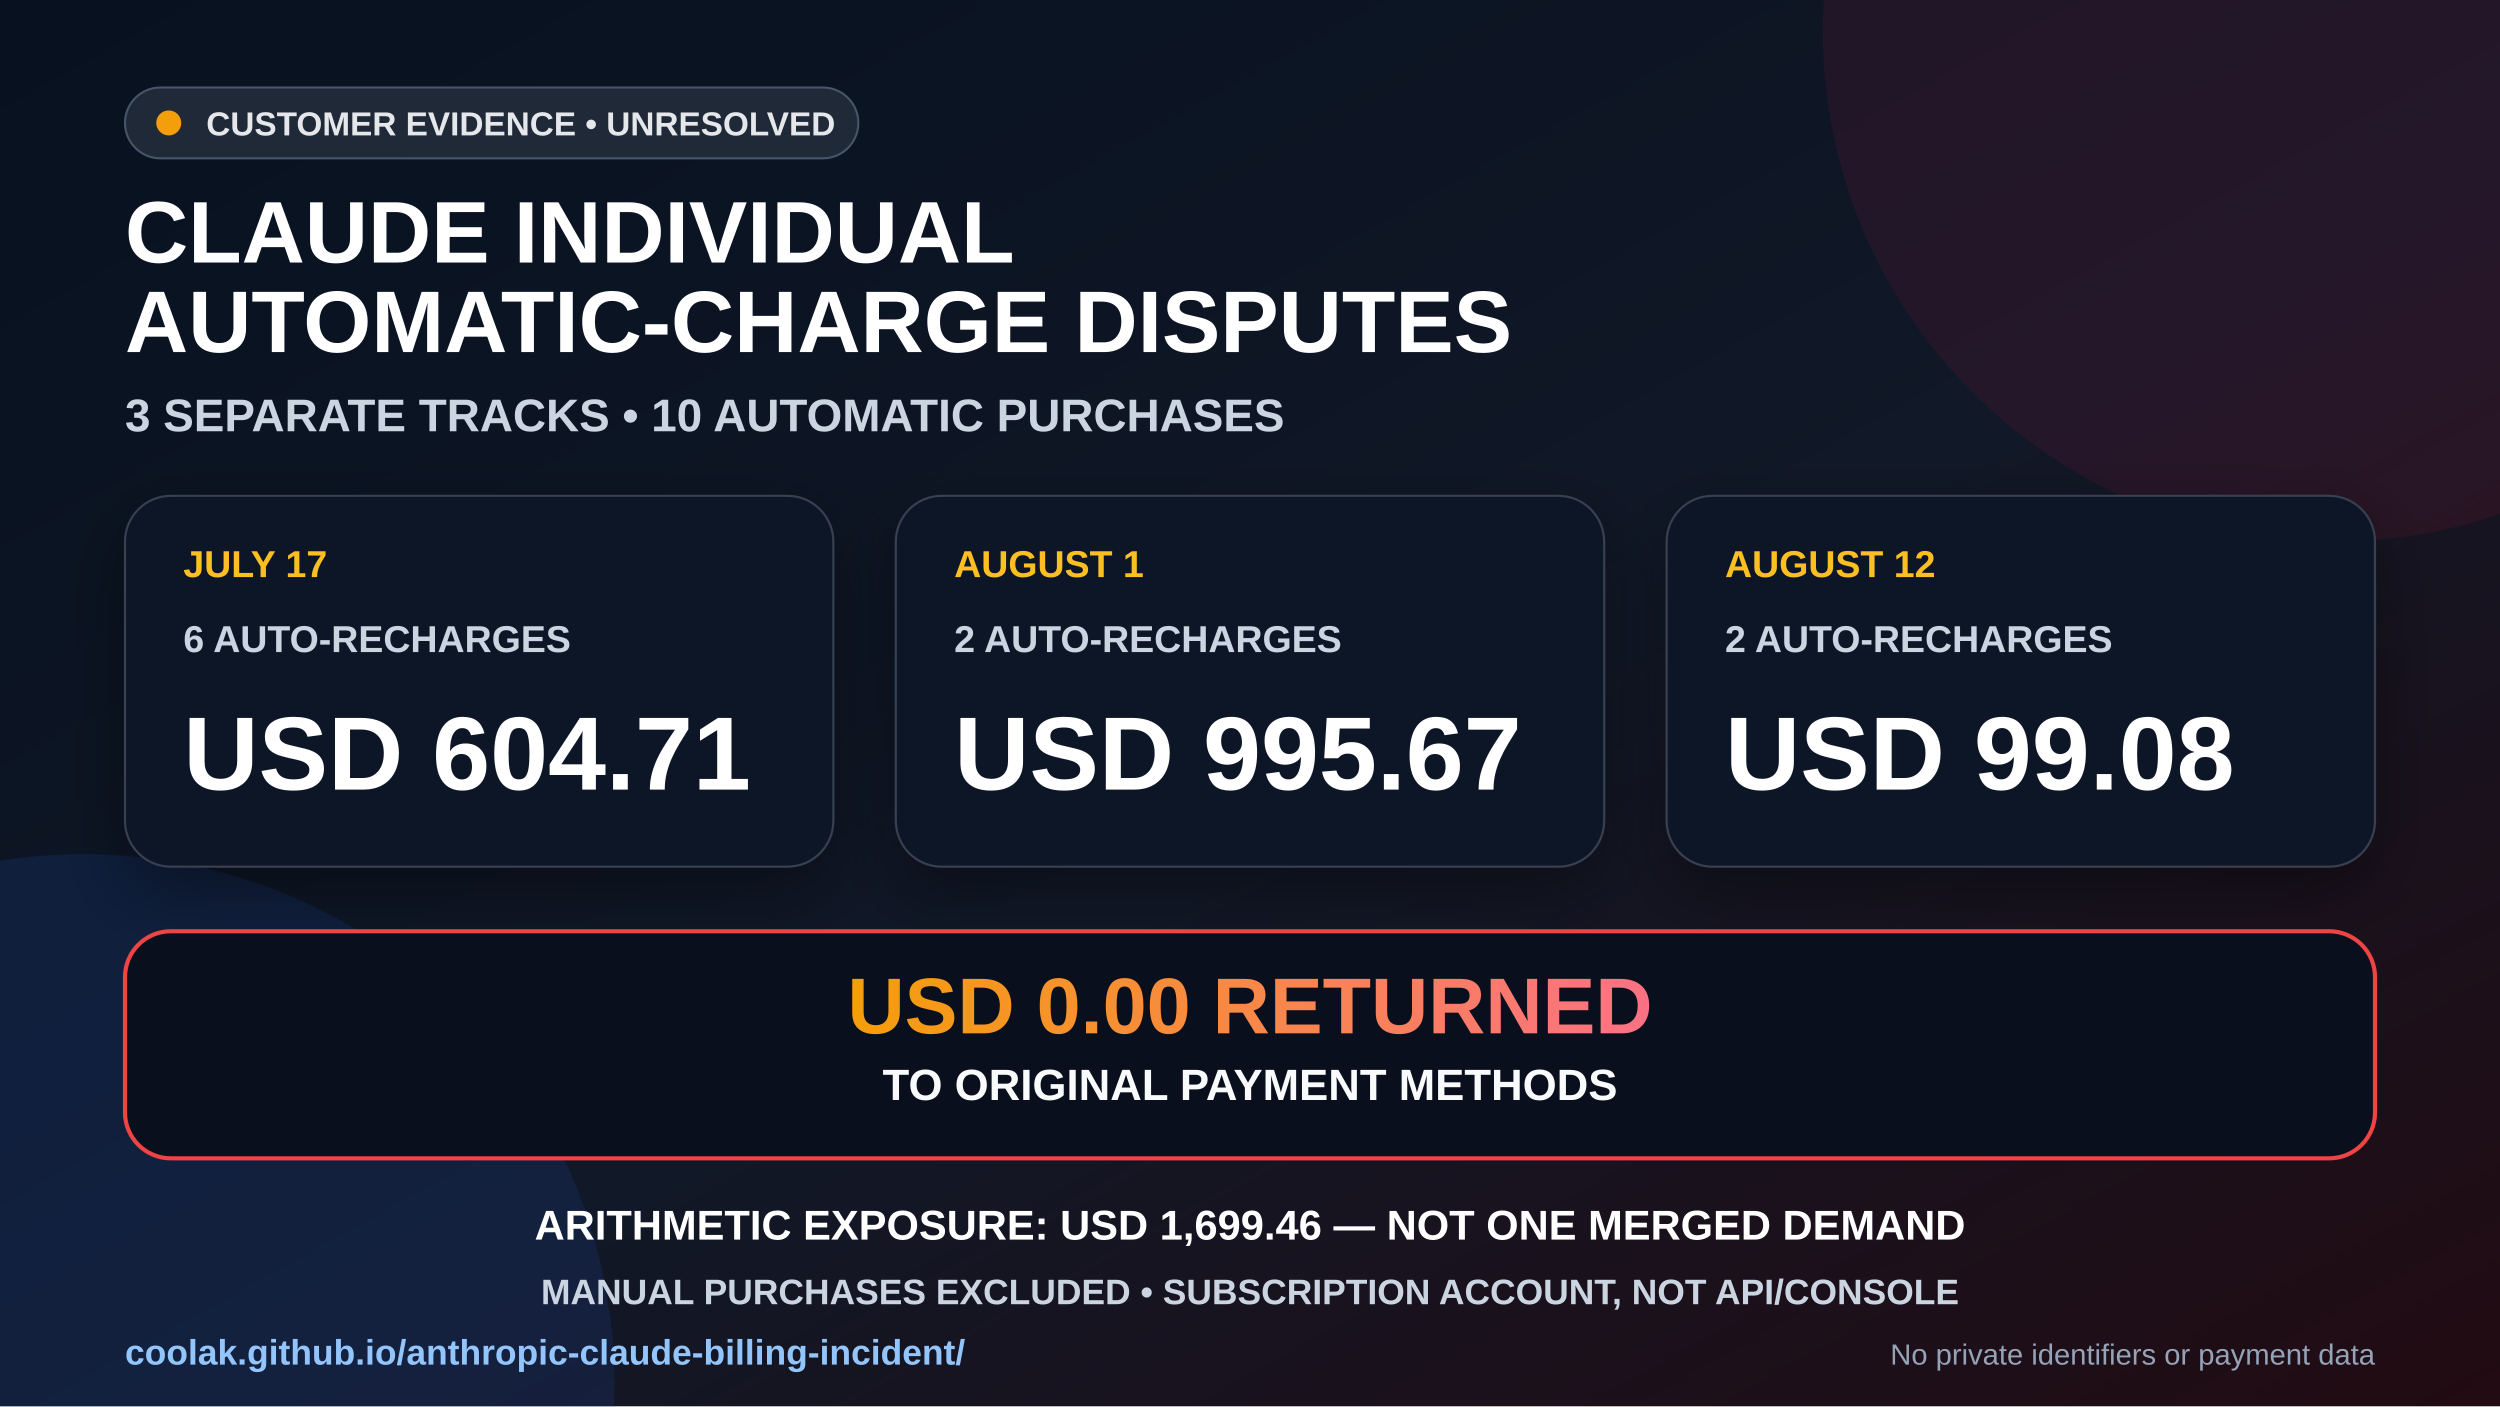
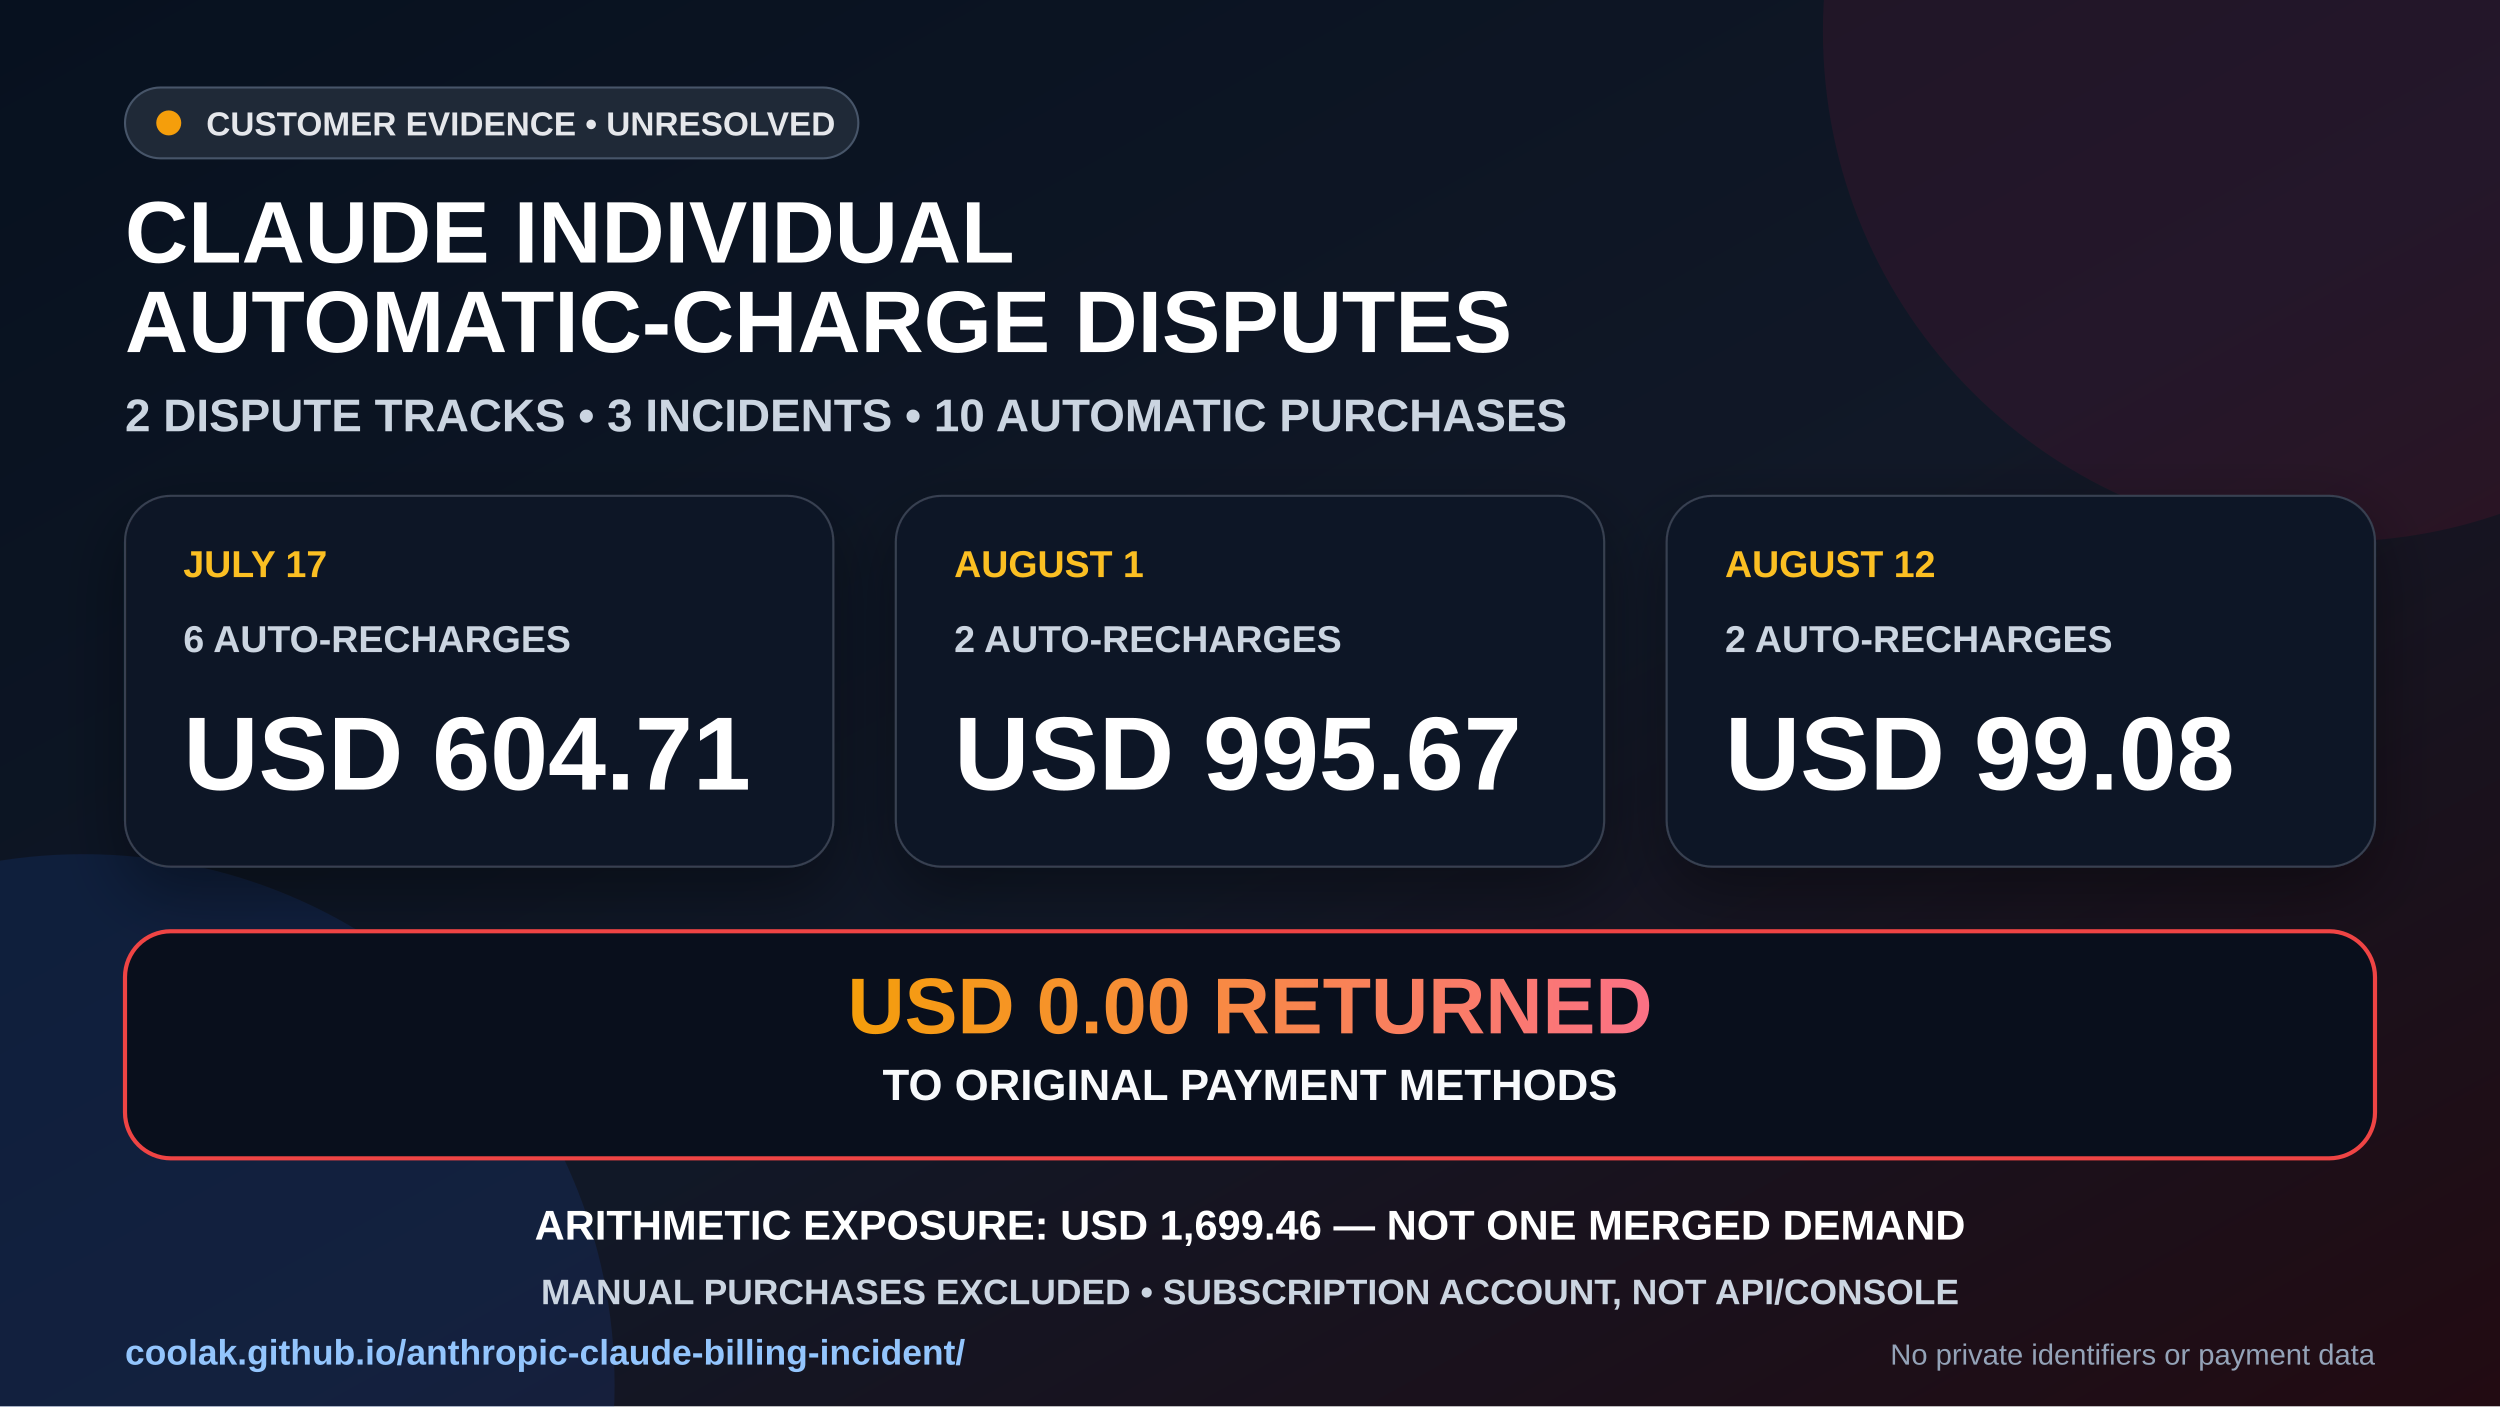
<svg xmlns="http://www.w3.org/2000/svg" width="1200" height="675" viewBox="0 0 1200 675" role="img" aria-labelledby="title desc">
  <defs>
    <linearGradient id="bg" x1="0" y1="0" x2="1" y2="1">
      <stop offset="0" stop-color="#07111f" />
      <stop offset=".55" stop-color="#111827" />
      <stop offset="1" stop-color="#220b12" />
    </linearGradient>
    <linearGradient id="accent" x1="0" y1="0" x2="1" y2="0">
      <stop offset="0" stop-color="#f59e0b" />
      <stop offset="1" stop-color="#fb7185" />
    </linearGradient>
    <filter id="shadow" x="-20%" y="-20%" width="140%" height="150%">
      <feDropShadow dx="0" dy="12" stdDeviation="16" flood-color="#000000" flood-opacity=".38" />
    </filter>
  </defs>
  <rect width="1200" height="675" fill="url(#bg)" />
  <circle cx="1120" cy="15" r="245" fill="#be123c" opacity=".11" />
  <circle cx="40" cy="665" r="255" fill="#2563eb" opacity=".12" />
  <g font-family="Arial, Helvetica, sans-serif">
    <g transform="translate(60 42)">
      <rect width="352" height="34" rx="17" fill="#1f2937" stroke="#475569" />
      <circle cx="21" cy="17" r="6" fill="#f59e0b" />
      <text x="39" y="23" fill="#e5e7eb" font-size="16" font-weight="700">CUSTOMER EVIDENCE • UNRESOLVED</text>
    </g>
    <text x="60" y="126" fill="#ffffff" font-size="42" font-weight="800">CLAUDE INDIVIDUAL</text>
    <text x="60" y="169" fill="#ffffff" font-size="42" font-weight="800">AUTOMATIC-CHARGE DISPUTES</text>
-     <text x="60" y="207" fill="#cbd5e1" font-size="22" font-weight="700">3 SEPARATE TRACKS • 10 AUTOMATIC PURCHASES</text>
+     <text x="60" y="207" fill="#cbd5e1" font-size="22" font-weight="700">2 DISPUTE TRACKS • 3 INCIDENTS • 10 AUTOMATIC PURCHASES</text>
    <g filter="url(#shadow)">
      <rect x="60" y="238" width="340" height="178" rx="22" fill="#111827" stroke="#374151" />
      <text x="88" y="277" fill="#fbbf24" font-size="18" font-weight="800">JULY 17</text>
      <text x="88" y="313" fill="#cbd5e1" font-size="18" font-weight="700">6 AUTO-RECHARGES</text>
      <text x="88" y="379" fill="#ffffff" font-size="50" font-weight="800">USD 604.71</text>
    </g>
    <g filter="url(#shadow)">
      <rect x="430" y="238" width="340" height="178" rx="22" fill="#111827" stroke="#374151" />
      <text x="458" y="277" fill="#fbbf24" font-size="18" font-weight="800">AUGUST 1</text>
      <text x="458" y="313" fill="#cbd5e1" font-size="18" font-weight="700">2 AUTO-RECHARGES</text>
      <text x="458" y="379" fill="#ffffff" font-size="50" font-weight="800">USD 995.67</text>
    </g>
    <g filter="url(#shadow)">
      <rect x="800" y="238" width="340" height="178" rx="22" fill="#111827" stroke="#374151" />
      <text x="828" y="277" fill="#fbbf24" font-size="18" font-weight="800">AUGUST 12</text>
      <text x="828" y="313" fill="#cbd5e1" font-size="18" font-weight="700">2 AUTO-RECHARGES</text>
      <text x="828" y="379" fill="#ffffff" font-size="50" font-weight="800">USD 99.08</text>
    </g>
    <g transform="translate(60 447)">
      <rect width="1080" height="109" rx="22" fill="#090f1c" stroke="#ef4444" stroke-width="2" />
      <text x="540" y="49" text-anchor="middle" fill="url(#accent)" font-size="38" font-weight="900">USD 0.00 RETURNED</text>
      <text x="540" y="81" text-anchor="middle" fill="#f8fafc" font-size="21" font-weight="800">TO ORIGINAL PAYMENT METHODS</text>
    </g>
    <text x="600" y="595" text-anchor="middle" fill="#ffffff" font-size="20" font-weight="800">ARITHMETIC EXPOSURE: USD 1,699.46 — NOT ONE MERGED DEMAND</text>
    <text x="600" y="626" text-anchor="middle" fill="#cbd5e1" font-size="17" font-weight="700">MANUAL PURCHASES EXCLUDED • SUBSCRIPTION ACCOUNT, NOT API/CONSOLE</text>
    <text x="60" y="655" fill="#93c5fd" font-size="17" font-weight="700">coolak.github.io/anthropic-claude-billing-incident/</text>
    <text x="1140" y="655" fill="#94a3b8" font-size="14" text-anchor="end">No private identifiers or payment data</text>
  </g>
</svg>
